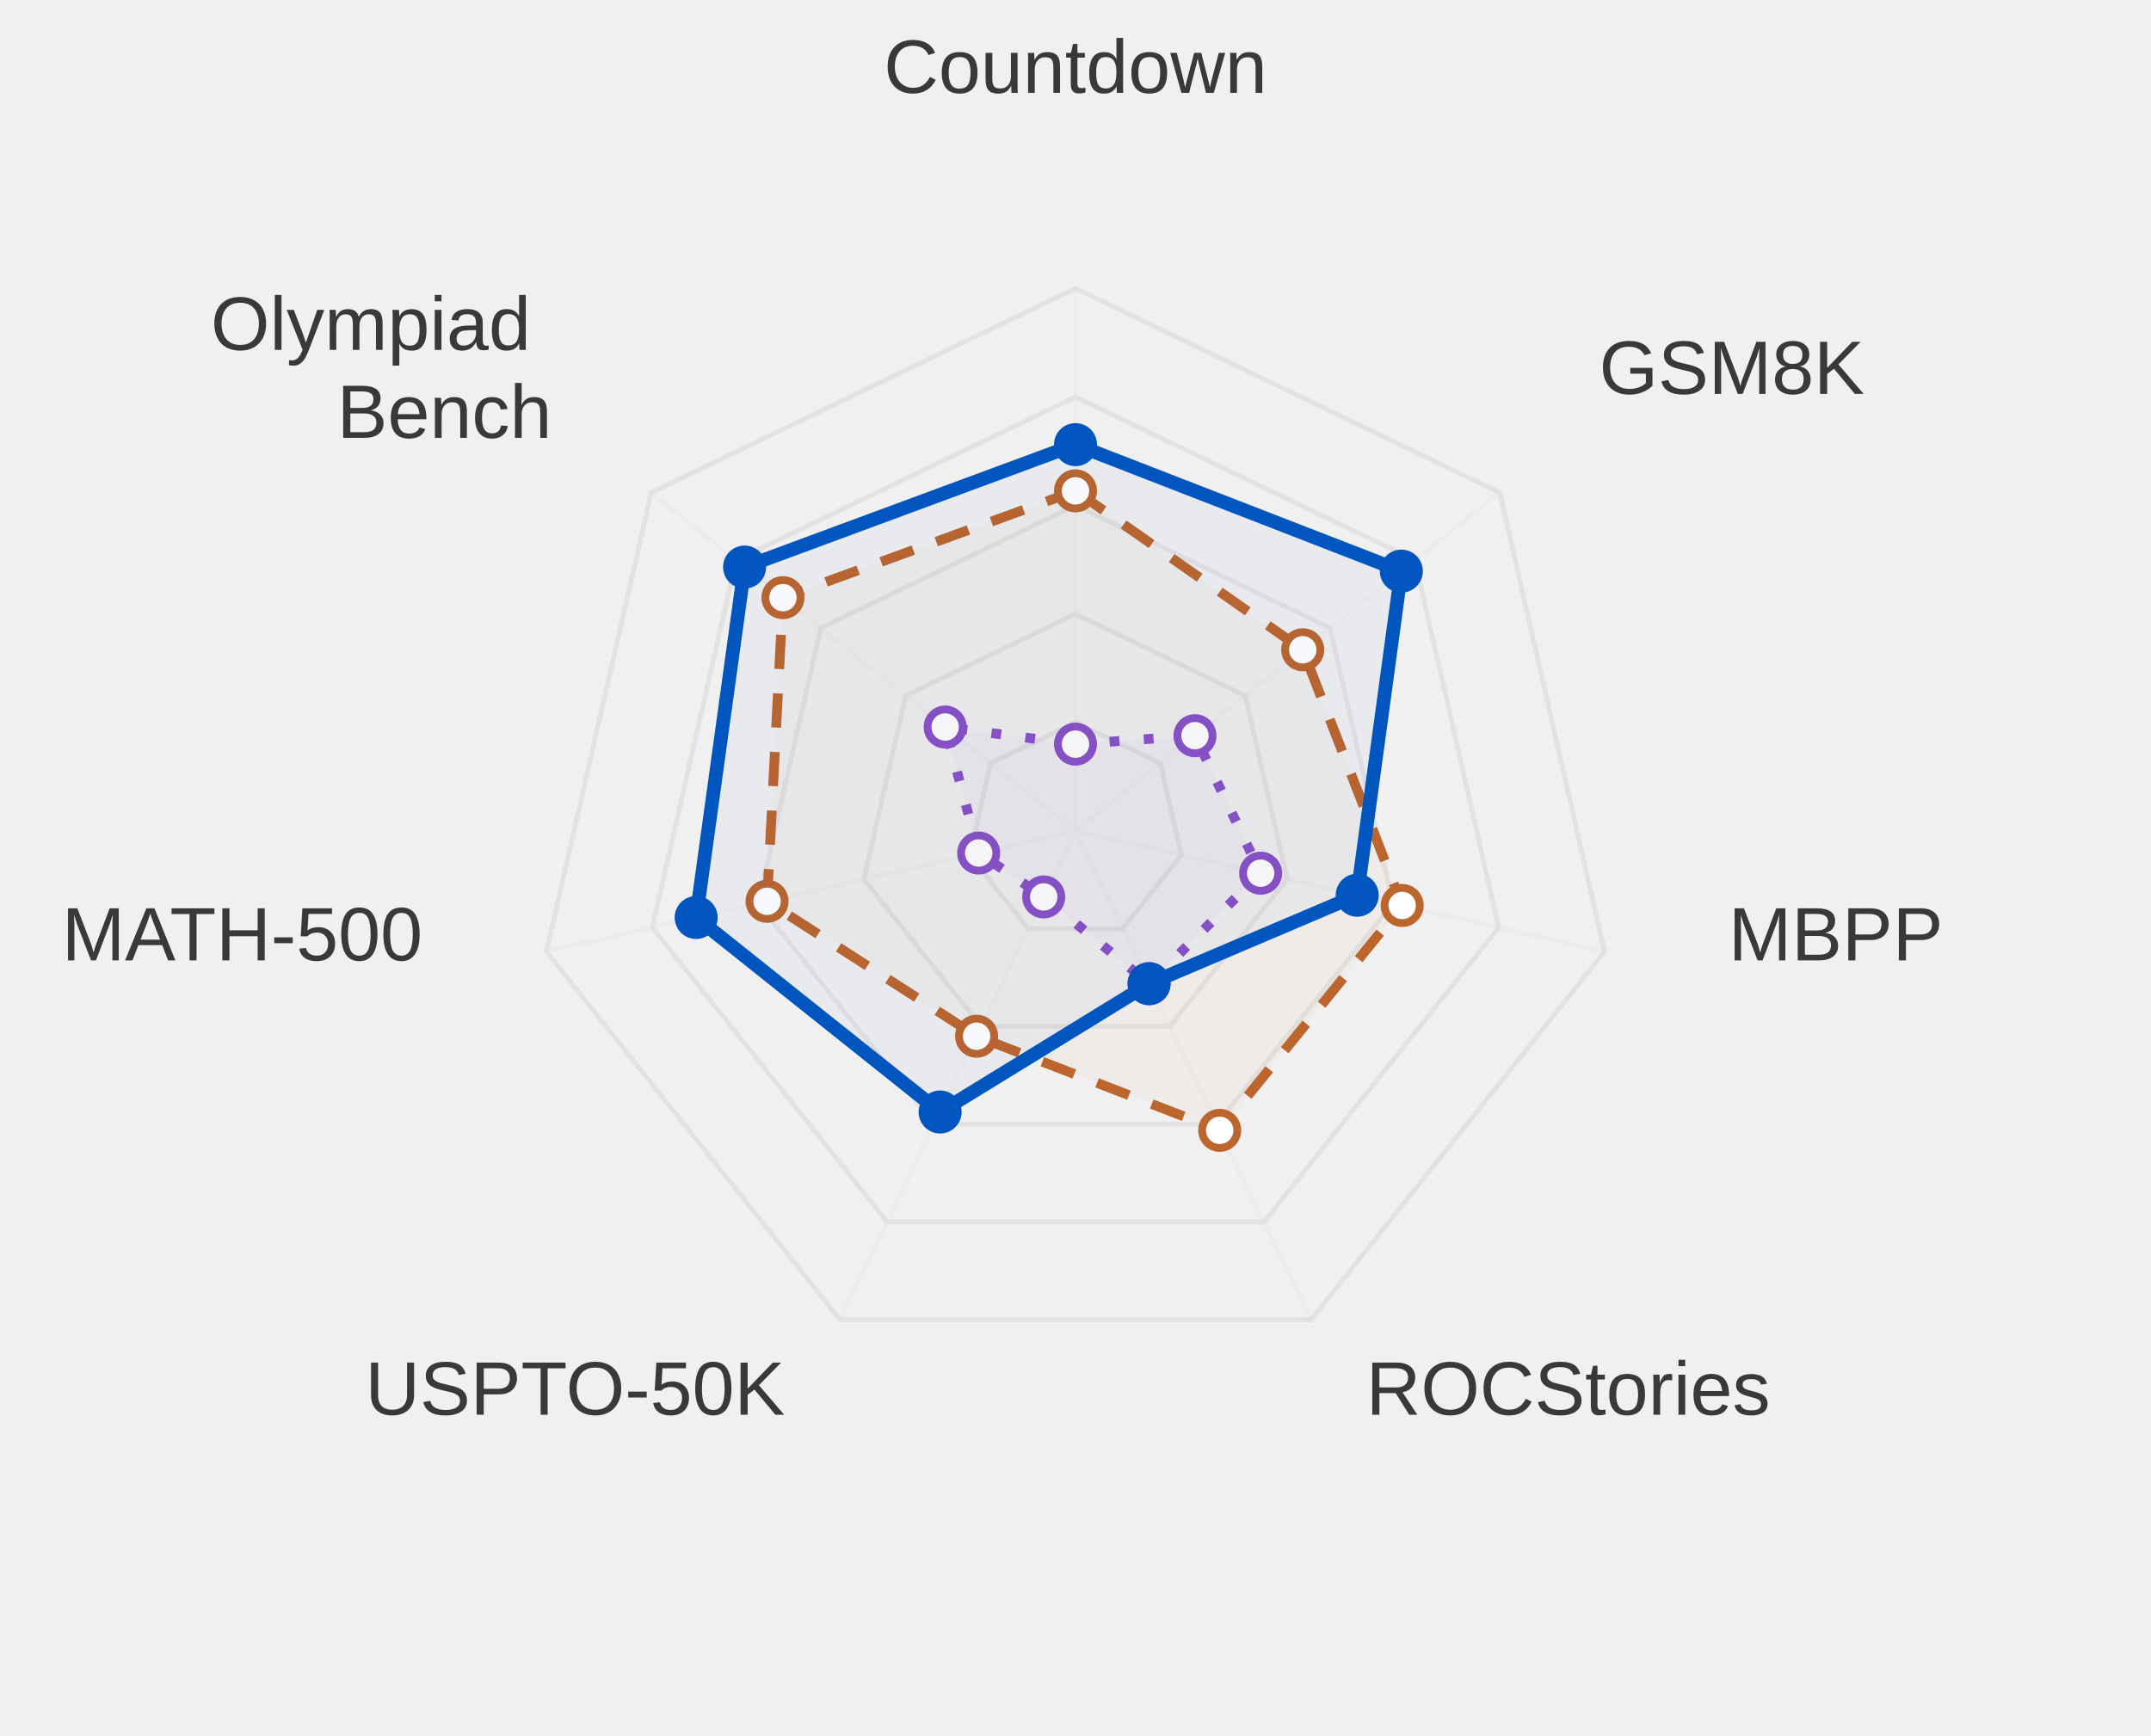
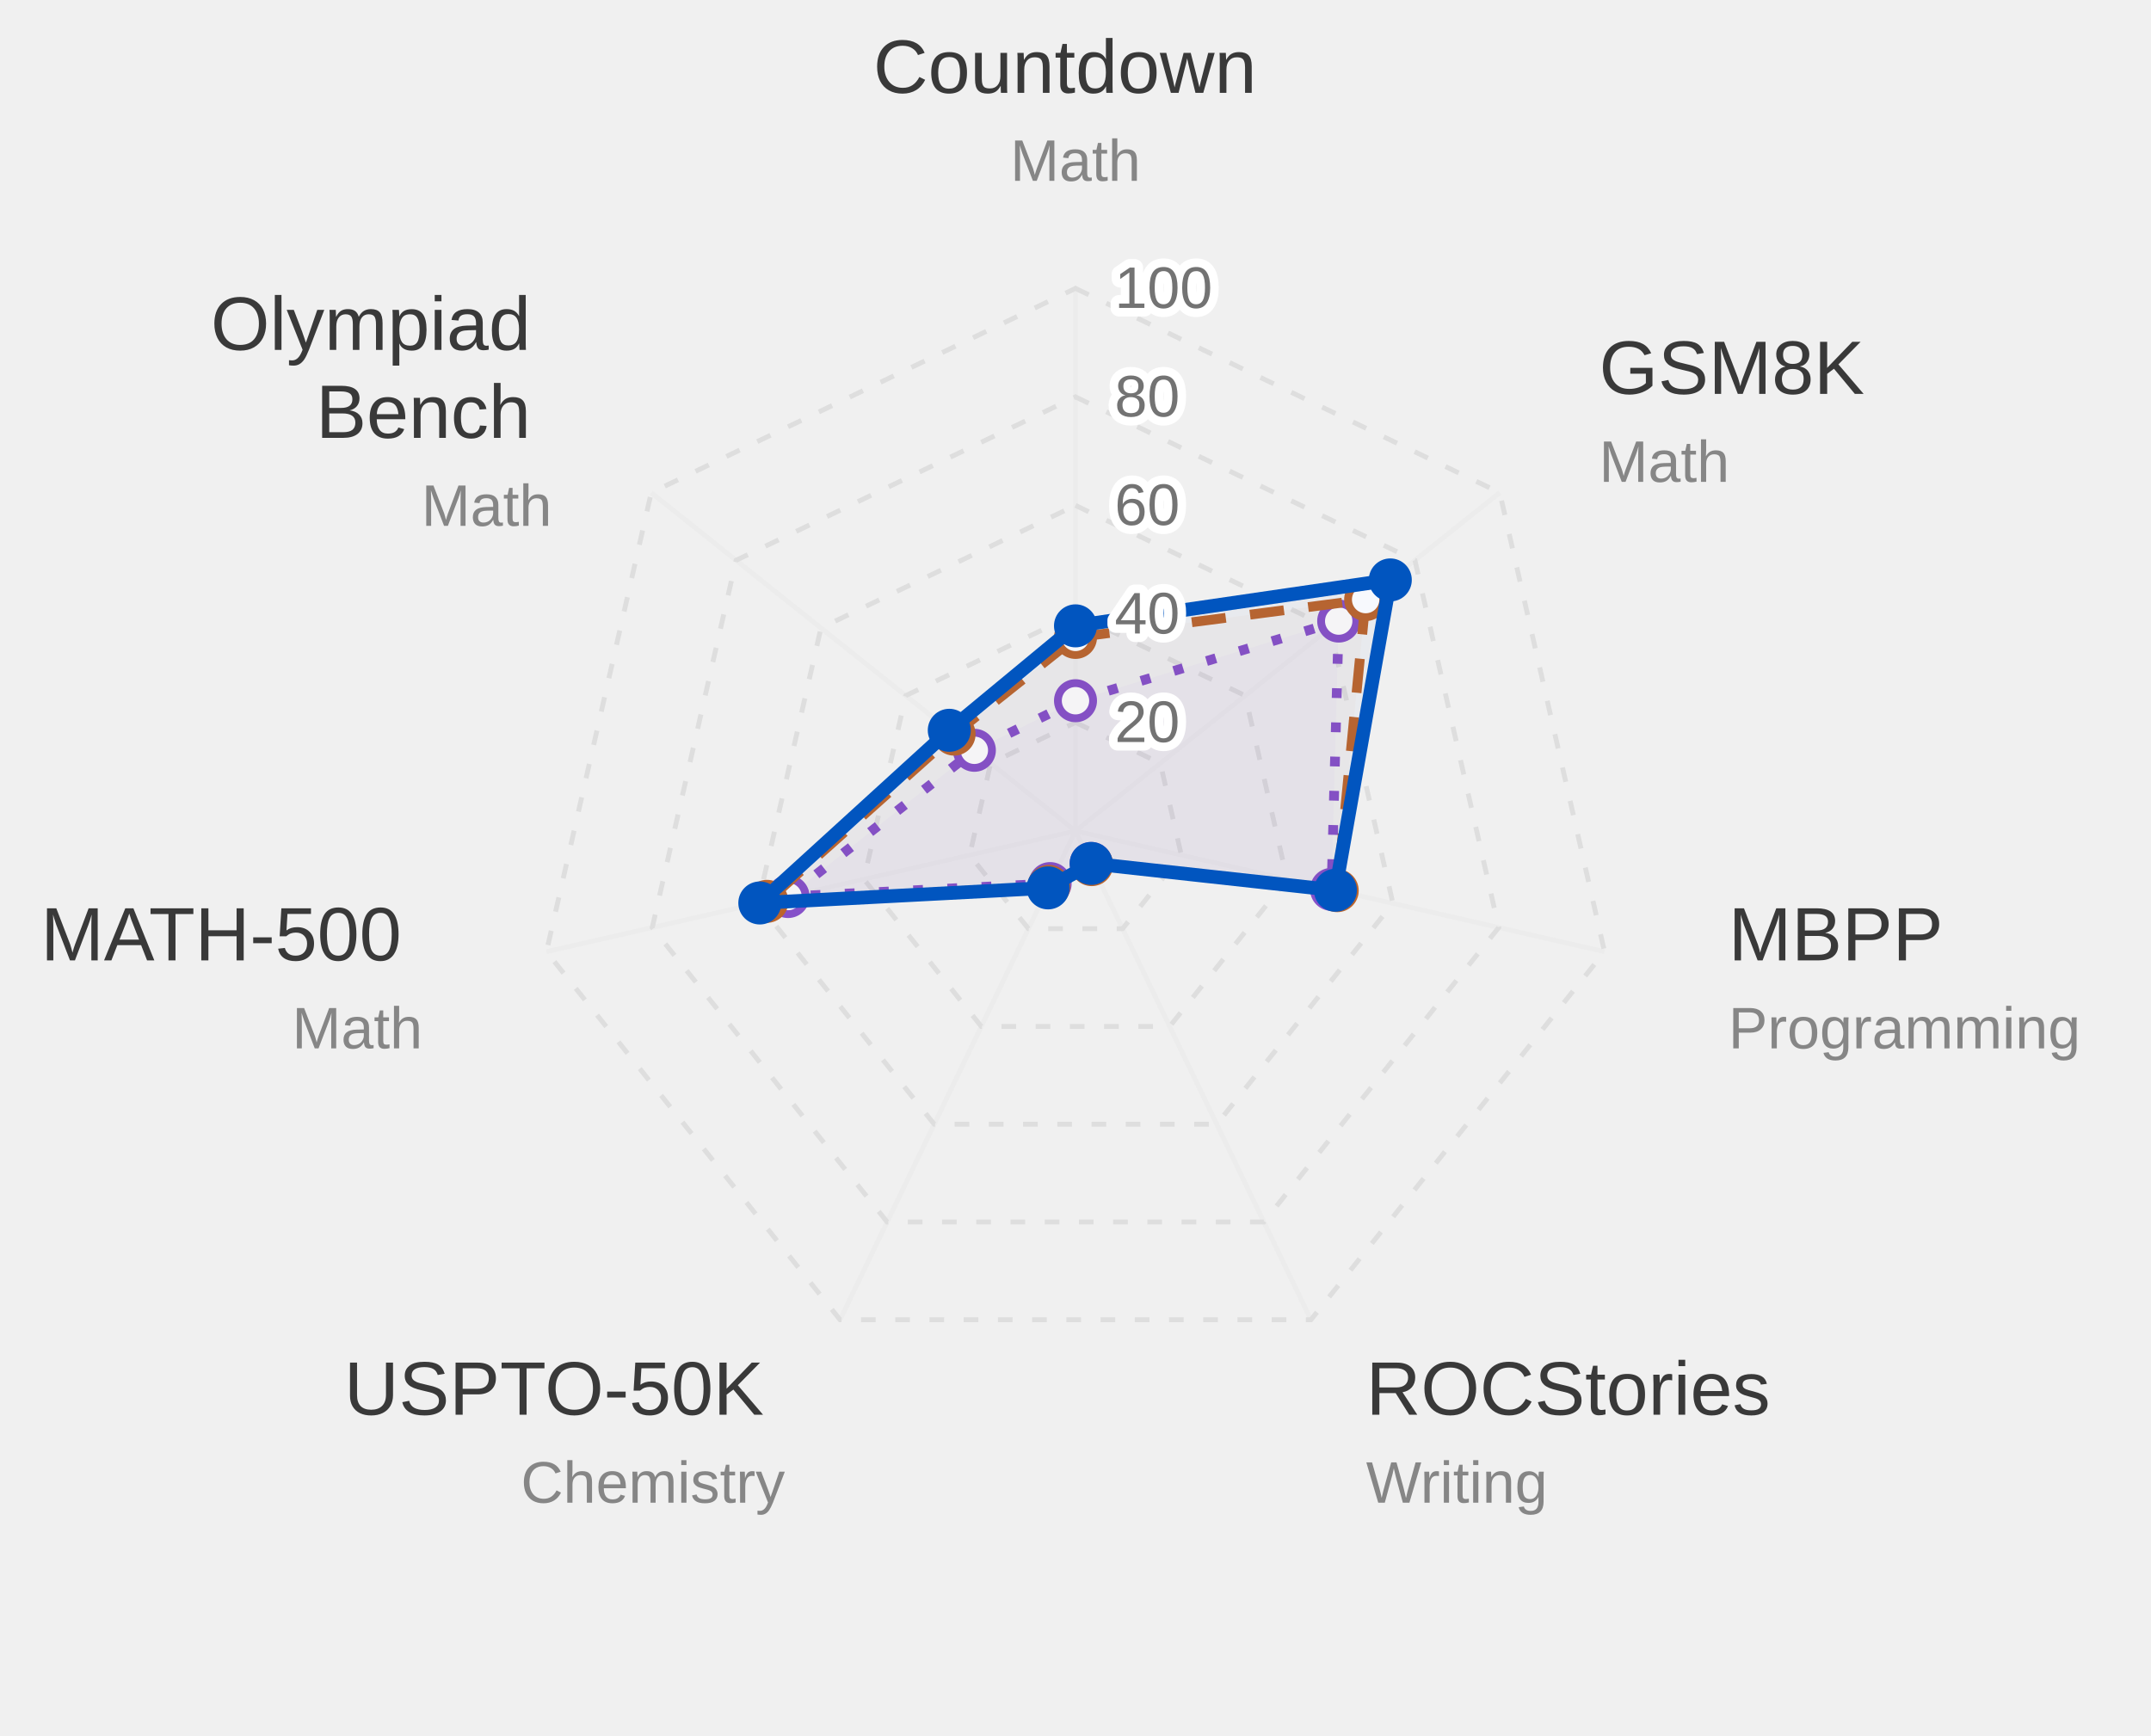
- <svg xmlns="http://www.w3.org/2000/svg" viewBox="0 0 440 355" role="img" aria-labelledby="radar-title radar-desc" class="radar-svg radar-svg-compact">
-   <style>.radar-label text{font-family:Arial,Helvetica,sans-serif;font-size:15.5px;fill:#393939}.radar-label .radar-range{font-size:12.5px;fill:#868686}.radar-label .radar-delta{font-size:13px;fill:#5e5e5e}.radar-label .negative{fill:#707070}.radar-tick{font-family:Arial,Helvetica,sans-serif;font-size:12px;fill:#9a9a9a}.radar-label:focus{outline:none}.radar-label:focus .radar-label-hit{stroke:#5e5e5e;stroke-width:1.5}.radar-label[aria-pressed="true"]&gt;text:first-of-type{fill:#5e5e5e}.radar-series{transition:opacity 140ms ease}.radar-point,.radar-label[role="button"]{cursor:pointer}@media(prefers-reduced-motion:reduce){.radar-series{transition:none}}</style>
+ <svg xmlns="http://www.w3.org/2000/svg" viewBox="0 0 440 355" role="img" aria-label="Performance across seven tasks · Qwen2.5-1.5B-Instruct" aria-describedby="radar-desc" class="radar-svg radar-svg-compact">
+   <style>.radar-label text{font-family:Arial,Helvetica,sans-serif;font-size:15.5px;fill:#393939}.radar-label .radar-category{font-size:12px;fill:#868686}.radar-tick{font-family:Arial,Helvetica,sans-serif;font-size:12px;fill:#737373;stroke:#fff;stroke-width:3.5px;paint-order:stroke;stroke-linejoin:round}.radar-label:focus{outline:none}.radar-label:focus .radar-label-hit{stroke:#5e5e5e;stroke-width:1.5}.radar-label[aria-pressed="true"]&gt;text:first-of-type{fill:#5e5e5e}.radar-series{transition:opacity 140ms ease}.radar-point,.radar-label[role="button"]{cursor:pointer}@media(prefers-reduced-motion:reduce){.radar-series{transition:none}}</style>
  <path d="M220,170L220,59" stroke="#ececec" stroke-width="1" />
  <path d="M220,170L306.783,100.793" stroke="#ececec" stroke-width="1" />
  <path d="M220,170L328.217,194.7" stroke="#ececec" stroke-width="1" />
  <path d="M220,170L268.161,270.008" stroke="#ececec" stroke-width="1" />
  <path d="M220,170L171.839,270.008" stroke="#ececec" stroke-width="1" />
  <path d="M220,170L111.783,194.7" stroke="#ececec" stroke-width="1" />
  <path d="M220,170L133.217,100.793" stroke="#ececec" stroke-width="1" />
-   <polygon points="220,147.8 237.357,156.159 241.643,174.94 229.632,190.002 210.368,190.002 198.357,174.94 202.643,156.159" fill="none" stroke="#e2e2e2" stroke-width="1" />
-   <polygon points="220,125.6 254.713,142.317 263.287,179.88 239.264,210.003 200.736,210.003 176.713,179.88 185.287,142.317" fill="none" stroke="#e2e2e2" stroke-width="1" />
-   <polygon points="220,103.4 272.07,128.476 284.93,184.82 248.897,230.005 191.103,230.005 155.07,184.82 167.93,128.476" fill="none" stroke="#e2e2e2" stroke-width="1" />
-   <polygon points="220,81.2 289.427,114.634 306.574,189.76 258.529,250.006 181.471,250.006 133.426,189.76 150.573,114.634" fill="none" stroke="#e2e2e2" stroke-width="1" />
-   <polygon points="220,59 306.783,100.793 328.217,194.7 268.161,270.008 171.839,270.008 111.783,194.7 133.217,100.793" fill="none" stroke="#e2e2e2" stroke-width="1" />
+   <g class="radar-grid" data-level="20">
+     <polygon class="radar-grid-line" points="220,147.8 237.357,156.159 241.643,174.94 229.632,190.002 210.368,190.002 198.357,174.94 202.643,156.159" fill="none" stroke="#dedede" stroke-width="1" stroke-dasharray="3 4" pointer-events="none" />
+   </g>
+   <g class="radar-grid" data-level="40">
+     <polygon class="radar-grid-line" points="220,125.6 254.713,142.317 263.287,179.88 239.264,210.003 200.736,210.003 176.713,179.88 185.287,142.317" fill="none" stroke="#dedede" stroke-width="1" stroke-dasharray="3 4" pointer-events="none" />
+   </g>
+   <g class="radar-grid" data-level="60">
+     <polygon class="radar-grid-line" points="220,103.4 272.07,128.476 284.93,184.82 248.897,230.005 191.103,230.005 155.07,184.82 167.93,128.476" fill="none" stroke="#dedede" stroke-width="1" stroke-dasharray="3 4" pointer-events="none" />
+   </g>
+   <g class="radar-grid" data-level="80">
+     <polygon class="radar-grid-line" points="220,81.2 289.427,114.634 306.574,189.76 258.529,250.006 181.471,250.006 133.426,189.76 150.573,114.634" fill="none" stroke="#dedede" stroke-width="1" stroke-dasharray="3 4" pointer-events="none" />
+   </g>
+   <g class="radar-grid" data-level="100">
+     <polygon class="radar-grid-line" points="220,59 306.783,100.793 328.217,194.7 268.161,270.008 171.839,270.008 111.783,194.7 133.217,100.793" fill="none" stroke="#dedede" stroke-width="1" stroke-dasharray="3 4" pointer-events="none" />
+   </g>
  <g data-series="rmsnorm" class="radar-series" style="color:#8651c9;--series-delay:180ms">
    <g class="radar-fill-layer">
-       <polygon class="radar-area" points="220,152.24 244.438,150.511 257.876,178.645 235.05,201.252 213.498,183.501 200.196,174.52 193.34,148.739" fill="currentColor" fill-opacity=".035" pointer-events="none" />
+       <polygon class="radar-area" points="220,143.36 273.84,127.064 272.377,181.955 223.203,176.651 214.813,180.771 161.206,183.419 199.311,153.501" fill="currentColor" fill-opacity=".035" pointer-events="none" />
    </g>
-     <path class="radar-outline" d="M220,152.24L244.438,150.511L257.876,178.645L235.05,201.252L213.498,183.501L200.196,174.52L193.34,148.739Z" fill="none" stroke="currentColor" stroke-width="2" stroke-dasharray="2 5" stroke-linejoin="round" pointer-events="none" />
+     <path class="radar-outline" d="M220,143.36L273.84,127.064L272.377,181.955L223.203,176.651L214.813,180.771L161.206,183.419L199.311,153.501Z" fill="none" stroke="currentColor" stroke-width="2" stroke-dasharray="2 5" stroke-linejoin="round" pointer-events="none" />
    <g data-task="countdown" style="--point-delay:180ms">
-       <circle class="radar-point-dot" cx="220" cy="152.24" r="3.6" fill="#fff" stroke="currentColor" stroke-width="1.6" />
+       <circle class="radar-point-dot" cx="220" cy="143.36" r="3.6" fill="#fff" stroke="currentColor" stroke-width="1.6" />
    </g>
    <g data-task="gsm8k" style="--point-delay:290ms">
-       <circle class="radar-point-dot" cx="244.438" cy="150.511" r="3.6" fill="#fff" stroke="currentColor" stroke-width="1.6" />
+       <circle class="radar-point-dot" cx="273.84" cy="127.064" r="3.6" fill="#fff" stroke="currentColor" stroke-width="1.6" />
    </g>
    <g data-task="mbpp" style="--point-delay:400ms">
-       <circle class="radar-point-dot" cx="257.876" cy="178.645" r="3.6" fill="#fff" stroke="currentColor" stroke-width="1.6" />
+       <circle class="radar-point-dot" cx="272.377" cy="181.955" r="3.6" fill="#fff" stroke="currentColor" stroke-width="1.6" />
    </g>
    <g data-task="rocstories" style="--point-delay:510ms">
-       <circle class="radar-point-dot" cx="235.05" cy="201.252" r="3.6" fill="#fff" stroke="currentColor" stroke-width="1.6" />
+       <circle class="radar-point-dot" cx="223.203" cy="176.651" r="3.6" fill="#fff" stroke="currentColor" stroke-width="1.6" />
    </g>
    <g data-task="uspto" style="--point-delay:620ms">
-       <circle class="radar-point-dot" cx="213.498" cy="183.501" r="3.6" fill="#fff" stroke="currentColor" stroke-width="1.6" />
+       <circle class="radar-point-dot" cx="214.813" cy="180.771" r="3.6" fill="#fff" stroke="currentColor" stroke-width="1.6" />
    </g>
    <g data-task="math500" style="--point-delay:730ms">
-       <circle class="radar-point-dot" cx="200.196" cy="174.52" r="3.6" fill="#fff" stroke="currentColor" stroke-width="1.6" />
+       <circle class="radar-point-dot" cx="161.206" cy="183.419" r="3.6" fill="#fff" stroke="currentColor" stroke-width="1.6" />
    </g>
    <g data-task="olympiad" style="--point-delay:840ms">
-       <circle class="radar-point-dot" cx="193.34" cy="148.739" r="3.6" fill="#fff" stroke="currentColor" stroke-width="1.6" />
+       <circle class="radar-point-dot" cx="199.311" cy="153.501" r="3.6" fill="#fff" stroke="currentColor" stroke-width="1.6" />
    </g>
  </g>
  <g data-series="randopt" class="radar-series" style="color:#bc652c;--series-delay:90ms">
    <g class="radar-fill-layer">
-       <polygon class="radar-area" points="220,100.425 266.481,132.933 286.824,185.252 249.499,231.255 199.772,212.003 156.909,184.4 160.154,122.275" fill="currentColor" fill-opacity=".035" pointer-events="none" />
+       <polygon class="radar-area" points="220,130.406 279.351,122.669 273.535,182.219 223.318,176.891 214.539,181.341 156.877,184.407 195.163,150.193" fill="currentColor" fill-opacity=".035" pointer-events="none" />
    </g>
-     <path class="radar-outline" d="M220,100.425L266.481,132.933L286.824,185.252L249.499,231.255L199.772,212.003L156.909,184.4L160.154,122.275Z" fill="none" stroke="currentColor" stroke-width="2" stroke-dasharray="7 5" stroke-linejoin="round" pointer-events="none" />
+     <path class="radar-outline" d="M220,130.406L279.351,122.669L273.535,182.219L223.318,176.891L214.539,181.341L156.877,184.407L195.163,150.193Z" fill="none" stroke="currentColor" stroke-width="2" stroke-dasharray="7 5" stroke-linejoin="round" pointer-events="none" />
    <g data-task="countdown" style="--point-delay:90ms">
-       <circle class="radar-point-dot" cx="220" cy="100.425" r="3.6" fill="#fff" stroke="currentColor" stroke-width="1.6" />
+       <circle class="radar-point-dot" cx="220" cy="130.406" r="3.6" fill="#fff" stroke="currentColor" stroke-width="1.6" />
    </g>
    <g data-task="gsm8k" style="--point-delay:200ms">
-       <circle class="radar-point-dot" cx="266.481" cy="132.933" r="3.6" fill="#fff" stroke="currentColor" stroke-width="1.6" />
+       <circle class="radar-point-dot" cx="279.351" cy="122.669" r="3.6" fill="#fff" stroke="currentColor" stroke-width="1.6" />
    </g>
    <g data-task="mbpp" style="--point-delay:310ms">
-       <circle class="radar-point-dot" cx="286.824" cy="185.252" r="3.6" fill="#fff" stroke="currentColor" stroke-width="1.6" />
+       <circle class="radar-point-dot" cx="273.535" cy="182.219" r="3.6" fill="#fff" stroke="currentColor" stroke-width="1.6" />
    </g>
    <g data-task="rocstories" style="--point-delay:420ms">
-       <circle class="radar-point-dot" cx="249.499" cy="231.255" r="3.6" fill="#fff" stroke="currentColor" stroke-width="1.6" />
+       <circle class="radar-point-dot" cx="223.318" cy="176.891" r="3.6" fill="#fff" stroke="currentColor" stroke-width="1.6" />
    </g>
    <g data-task="uspto" style="--point-delay:530ms">
-       <circle class="radar-point-dot" cx="199.772" cy="212.003" r="3.6" fill="#fff" stroke="currentColor" stroke-width="1.6" />
+       <circle class="radar-point-dot" cx="214.539" cy="181.341" r="3.6" fill="#fff" stroke="currentColor" stroke-width="1.6" />
    </g>
    <g data-task="math500" style="--point-delay:640ms">
-       <circle class="radar-point-dot" cx="156.909" cy="184.4" r="3.6" fill="#fff" stroke="currentColor" stroke-width="1.6" />
+       <circle class="radar-point-dot" cx="156.877" cy="184.407" r="3.6" fill="#fff" stroke="currentColor" stroke-width="1.6" />
    </g>
    <g data-task="olympiad" style="--point-delay:750ms">
-       <circle class="radar-point-dot" cx="160.154" cy="122.275" r="3.6" fill="#fff" stroke="currentColor" stroke-width="1.6" />
+       <circle class="radar-point-dot" cx="195.163" cy="150.193" r="3.6" fill="#fff" stroke="currentColor" stroke-width="1.6" />
    </g>
  </g>
  <g data-series="modular" class="radar-series" style="color:#0155bf;--series-delay:0ms">
    <g class="radar-fill-layer">
-       <polygon class="radar-area" points="220,90.968 286.65,116.849 277.626,183.153 235.05,201.252 192.307,227.504 142.408,187.71 152.309,116.018" fill="currentColor" fill-opacity=".035" pointer-events="none" />
+       <polygon class="radar-area" points="220,128.042 284.393,118.648 273.167,182.135 223.203,176.651 214.389,181.651 155.427,184.738 194.182,149.411" fill="currentColor" fill-opacity=".035" pointer-events="none" />
    </g>
-     <path class="radar-outline" d="M220,90.968L286.65,116.849L277.626,183.153L235.05,201.252L192.307,227.504L142.408,187.71L152.309,116.018Z" fill="none" stroke="currentColor" stroke-width="2.8" stroke-linejoin="round" pointer-events="none" />
+     <path class="radar-outline" d="M220,128.042L284.393,118.648L273.167,182.135L223.203,176.651L214.389,181.651L155.427,184.738L194.182,149.411Z" fill="none" stroke="currentColor" stroke-width="2.8" stroke-linejoin="round" pointer-events="none" />
    <g data-task="countdown" style="--point-delay:0ms">
-       <circle class="radar-point-dot" cx="220" cy="90.968" r="3.6" fill="#0155bf" stroke="currentColor" stroke-width="1.6" />
+       <circle class="radar-point-dot" cx="220" cy="128.042" r="3.6" fill="#0155bf" stroke="currentColor" stroke-width="1.6" />
    </g>
    <g data-task="gsm8k" style="--point-delay:110ms">
-       <circle class="radar-point-dot" cx="286.65" cy="116.849" r="3.6" fill="#0155bf" stroke="currentColor" stroke-width="1.6" />
+       <circle class="radar-point-dot" cx="284.393" cy="118.648" r="3.6" fill="#0155bf" stroke="currentColor" stroke-width="1.6" />
    </g>
    <g data-task="mbpp" style="--point-delay:220ms">
-       <circle class="radar-point-dot" cx="277.626" cy="183.153" r="3.6" fill="#0155bf" stroke="currentColor" stroke-width="1.6" />
+       <circle class="radar-point-dot" cx="273.167" cy="182.135" r="3.6" fill="#0155bf" stroke="currentColor" stroke-width="1.6" />
    </g>
    <g data-task="rocstories" style="--point-delay:330ms">
-       <circle class="radar-point-dot" cx="235.05" cy="201.252" r="3.6" fill="#0155bf" stroke="currentColor" stroke-width="1.6" />
+       <circle class="radar-point-dot" cx="223.203" cy="176.651" r="3.6" fill="#0155bf" stroke="currentColor" stroke-width="1.6" />
    </g>
    <g data-task="uspto" style="--point-delay:440ms">
-       <circle class="radar-point-dot" cx="192.307" cy="227.504" r="3.6" fill="#0155bf" stroke="currentColor" stroke-width="1.6" />
+       <circle class="radar-point-dot" cx="214.389" cy="181.651" r="3.6" fill="#0155bf" stroke="currentColor" stroke-width="1.6" />
    </g>
    <g data-task="math500" style="--point-delay:550ms">
-       <circle class="radar-point-dot" cx="142.408" cy="187.71" r="3.6" fill="#0155bf" stroke="currentColor" stroke-width="1.6" />
+       <circle class="radar-point-dot" cx="155.427" cy="184.738" r="3.6" fill="#0155bf" stroke="currentColor" stroke-width="1.6" />
    </g>
    <g data-task="olympiad" style="--point-delay:660ms">
-       <circle class="radar-point-dot" cx="152.309" cy="116.018" r="3.6" fill="#0155bf" stroke="currentColor" stroke-width="1.6" />
+       <circle class="radar-point-dot" cx="194.182" cy="149.411" r="3.6" fill="#0155bf" stroke="currentColor" stroke-width="1.6" />
    </g>
  </g>
+   <g class="radar-guides" visibility="visible" pointer-events="none" aria-hidden="true">
+     <text class="radar-tick" x="228" y="151.8">20</text>
+     <text class="radar-tick" x="228" y="129.6">40</text>
+     <text class="radar-tick" x="228" y="107.4">60</text>
+     <text class="radar-tick" x="228" y="85.2">80</text>
+     <text class="radar-tick" x="228" y="63">100</text>
+   </g>
  <g transform="translate(220,23)" data-task="countdown" class="radar-label">
-     <rect class="radar-label-hit" x="-48.5" y="-22" width="97" height="30" rx="5" fill="transparent" />
+     <rect class="radar-label-hit" x="-48.5" y="-22" width="97" height="48" rx="5" fill="transparent" />
    <text text-anchor="middle" y="-4">
      <tspan x="0" dy="0">Countdown</tspan>
+       <tspan class="radar-category" x="0" dy="18">Math</tspan>
    </text>
  </g>
  <g transform="translate(327.1109,84.5819)" data-task="gsm8k" class="radar-label">
-     <rect class="radar-label-hit" x="-8" y="-22" width="61" height="30" rx="5" fill="transparent" />
+     <rect class="radar-label-hit" x="-8" y="-22" width="61" height="48" rx="5" fill="transparent" />
    <text text-anchor="start" y="-4">
      <tspan x="0" dy="0">GSM8K</tspan>
+       <tspan class="radar-category" x="0" dy="18">Math</tspan>
    </text>
  </g>
  <g transform="translate(353.5651,200.4854)" data-task="mbpp" class="radar-label">
-     <rect class="radar-label-hit" x="-8" y="-22" width="52" height="30" rx="5" fill="transparent" />
+     <rect class="radar-label-hit" x="-8" y="-22" width="93" height="48" rx="5" fill="transparent" />
    <text text-anchor="start" y="-4">
      <tspan x="0" dy="0">MBPP</tspan>
+       <tspan class="radar-category" x="0" dy="18">Programming</tspan>
    </text>
  </g>
  <g transform="translate(279.4421,293.4327)" data-task="rocstories" class="radar-label">
-     <rect class="radar-label-hit" x="-8" y="-22" width="106" height="30" rx="5" fill="transparent" />
+     <rect class="radar-label-hit" x="-8" y="-22" width="106" height="48" rx="5" fill="transparent" />
    <text text-anchor="start" y="-4">
      <tspan x="0" dy="0">ROCStories</tspan>
+       <tspan class="radar-category" x="0" dy="18">Writing</tspan>
    </text>
  </g>
  <g transform="translate(160.5579,293.4327)" data-task="uspto" class="radar-label">
-     <rect class="radar-label-hit" x="-89" y="-22" width="97" height="30" rx="5" fill="transparent" />
+     <rect class="radar-label-hit" x="-89" y="-22" width="97" height="48" rx="5" fill="transparent" />
    <text text-anchor="end" y="-4">
      <tspan x="0" dy="0">USPTO-50K</tspan>
+       <tspan class="radar-category" x="0" dy="18">Chemistry</tspan>
    </text>
  </g>
  <g transform="translate(86.43488,200.4854)" data-task="math500" class="radar-label">
-     <rect class="radar-label-hit" x="-80" y="-22" width="88" height="30" rx="5" fill="transparent" />
+     <rect class="radar-label-hit" x="-80" y="-22" width="88" height="48" rx="5" fill="transparent" />
    <text text-anchor="end" y="-4">
      <tspan x="0" dy="0">MATH-500</tspan>
+       <tspan class="radar-category" x="0" dy="18">Math</tspan>
    </text>
  </g>
  <g transform="translate(112.8891,84.5819)" data-task="olympiad" class="radar-label">
-     <rect class="radar-label-hit" x="-80" y="-31" width="88" height="47" rx="5" fill="transparent" />
+     <rect class="radar-label-hit" x="-80" y="-31" width="88" height="66" rx="5" fill="transparent" />
    <text text-anchor="end" y="-13">
      <tspan x="0" dy="0">Olympiad</tspan>
      <tspan x="0" dy="18">Bench</tspan>
+       <tspan class="radar-category" x="0" dy="18">Math</tspan>
    </text>
  </g>
</svg>
